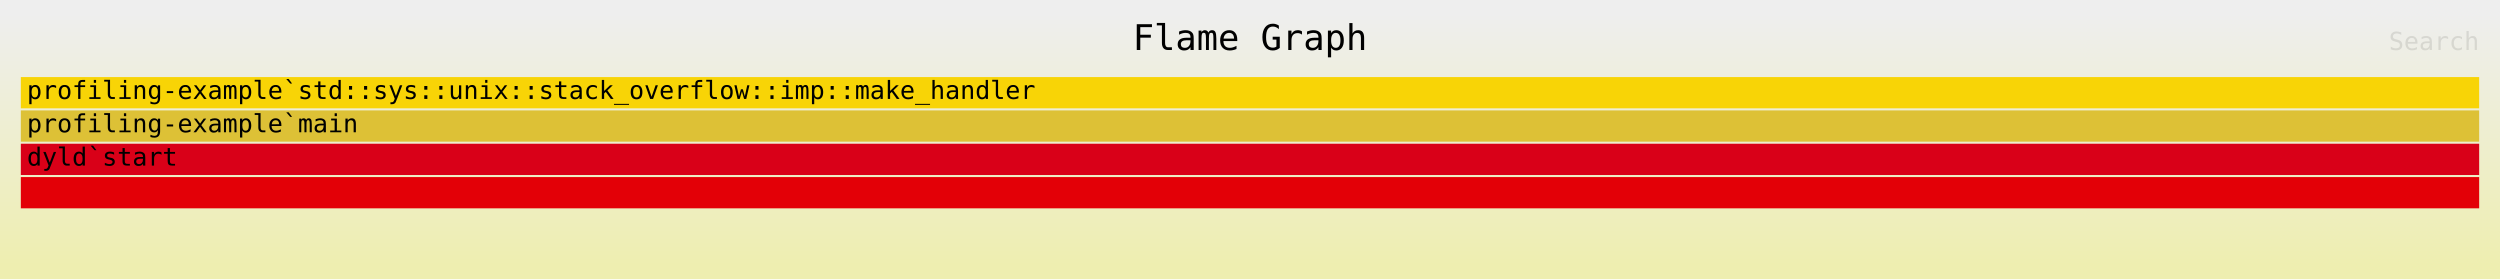
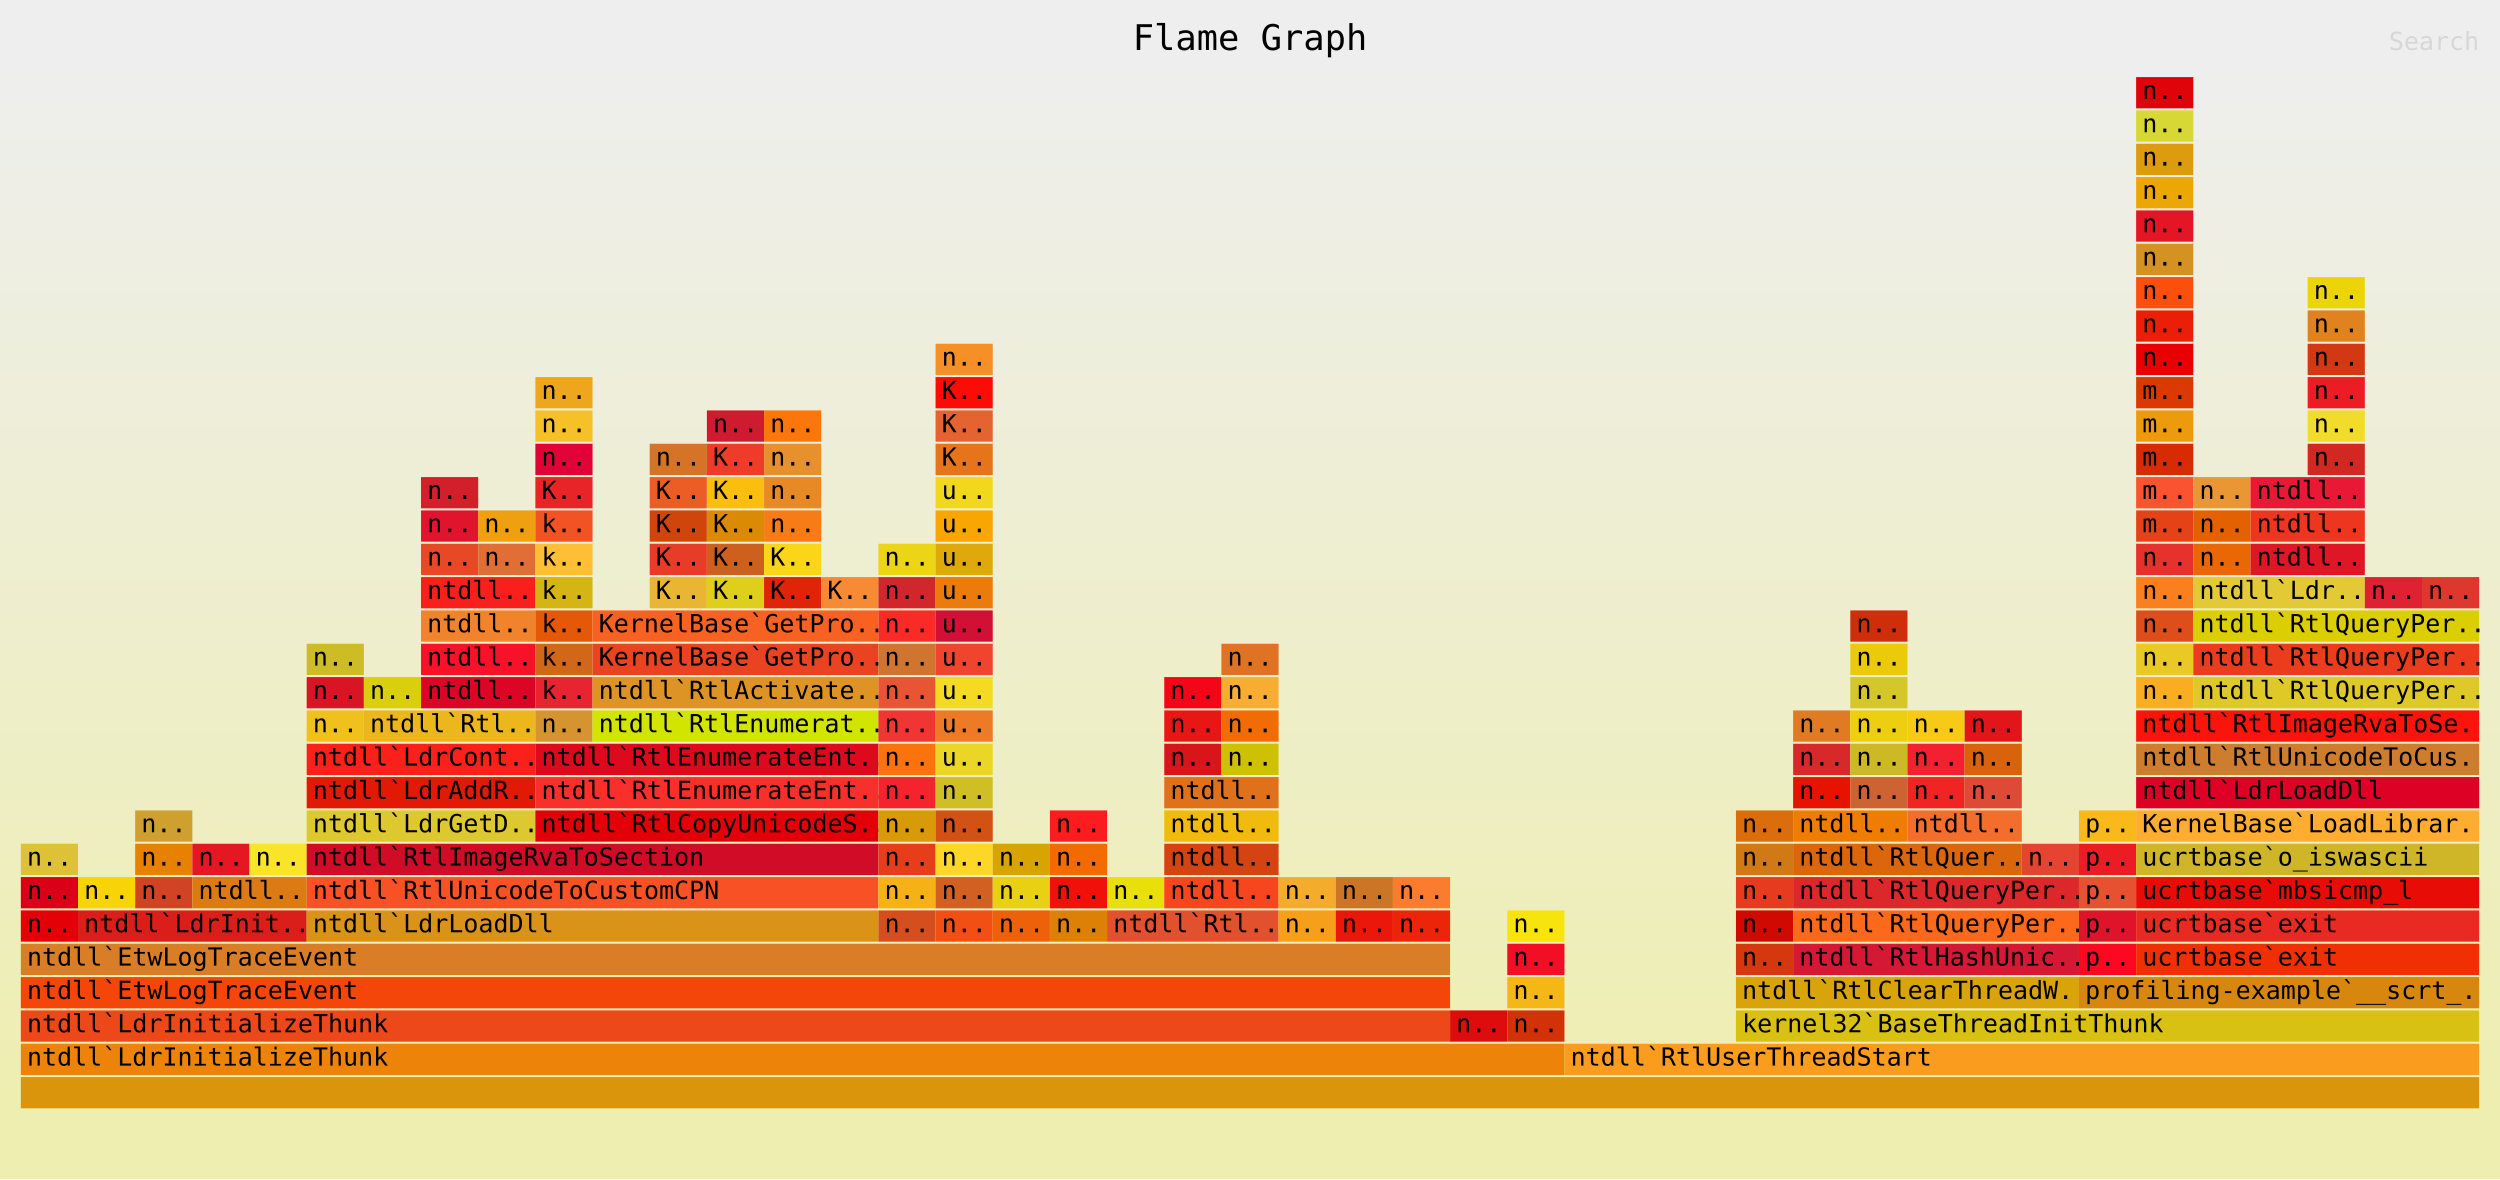
- <svg xmlns="http://www.w3.org/2000/svg" xmlns:ns1="http://github.com/jonhoo/inferno" version="1.1" width="1200" height="134" viewBox="0 0 1200 134">
+ <svg xmlns="http://www.w3.org/2000/svg" xmlns:ns1="http://github.com/jonhoo/inferno" version="1.1" width="1200" height="566" viewBox="0 0 1200 566">
  <defs>
    <linearGradient id="background" y1="0" y2="1" x1="0" x2="0">
      <stop stop-color="#eeeeee" offset="5%" />
      <stop stop-color="#eeeeb0" offset="95%" />
    </linearGradient>
  </defs>
  <style type="text/css">
text { font-family:monospace; font-size:12px }
#title { text-anchor:middle; font-size:17px; }
#matched { text-anchor:end; }
#search { text-anchor:end; opacity:0.1; cursor:pointer; }
#search:hover, #search.show { opacity:1; }
#subtitle { text-anchor:middle; font-color:rgb(160,160,160); }
#unzoom { cursor:pointer; }
#frames &gt; *:hover { stroke:black; stroke-width:0.5; cursor:pointer; }
.hide { display:none; }
.parent { opacity:0.5; }
</style>
-   <rect x="0" y="0" width="100%" height="134" fill="url(#background)" />
+   <rect x="0" y="0" width="100%" height="566" fill="url(#background)" />
  <text id="title" fill="rgb(0,0,0)" x="50%" y="24.00">Flame Graph</text>
-   <text id="details" fill="rgb(0,0,0)" x="10" y="117.00"> </text>
+   <text id="details" fill="rgb(0,0,0)" x="10" y="549.00"> </text>
  <text id="unzoom" class="hide" fill="rgb(0,0,0)" x="10" y="24.00">Reset Zoom</text>
  <text id="search" fill="rgb(0,0,0)" x="1190" y="24.00">Search</text>
-   <text id="matched" fill="rgb(0,0,0)" x="1190" y="117.00"> </text>
-   <svg id="frames" x="10" width="1180" total_samples="1">
-     <g>
-       <rect x="0%" y="85" width="100%" height="15" fill="rgb(227,0,7)" ns1:x="0" ns1:w="1" />
-       <text x="0.25%" y="95.50" />
-     </g>
-     <g>
-       <rect x="0%" y="69" width="100%" height="15" fill="rgb(217,0,24)" ns1:x="0" ns1:w="1" />
-       <text x="0.25%" y="79.50">dyld`start</text>
-     </g>
-     <g>
-       <rect x="0%" y="53" width="100%" height="15" fill="rgb(221,193,54)" ns1:x="0" ns1:w="1" />
-       <text x="0.25%" y="63.50">profiling-example`main</text>
-     </g>
-     <g>
-       <rect x="0%" y="37" width="100%" height="15" fill="rgb(248,212,6)" ns1:x="0" ns1:w="1" />
-       <text x="0.25%" y="47.50">profiling-example`std::sys::unix::stack_overflow::imp::make_handler</text>
+   <text id="matched" fill="rgb(0,0,0)" x="1190" y="549.00"> </text>
+   <svg id="frames" x="10" width="1180" total_samples="43">
+     <g>
+       <rect x="0%" y="437" width="2.326%" height="15" fill="rgb(227,0,7)" ns1:x="0" ns1:w="1" />
+       <text x="0.25%" y="447.50">n..</text>
+     </g>
+     <g>
+       <rect x="0%" y="421" width="2.326%" height="15" fill="rgb(217,0,24)" ns1:x="0" ns1:w="1" />
+       <text x="0.25%" y="431.50">n..</text>
+     </g>
+     <g>
+       <rect x="0%" y="405" width="2.326%" height="15" fill="rgb(221,193,54)" ns1:x="0" ns1:w="1" />
+       <text x="0.25%" y="415.50">n..</text>
+     </g>
+     <g>
+       <rect x="2.326%" y="421" width="2.326%" height="15" fill="rgb(248,212,6)" ns1:x="1" ns1:w="1" />
+       <text x="2.576%" y="431.50">n..</text>
+     </g>
+     <g>
+       <rect x="4.651%" y="421" width="2.326%" height="15" fill="rgb(208,68,35)" ns1:x="2" ns1:w="1" />
+       <text x="4.901%" y="431.50">n..</text>
+     </g>
+     <g>
+       <rect x="4.651%" y="405" width="2.326%" height="15" fill="rgb(232,128,0)" ns1:x="2" ns1:w="1" />
+       <text x="4.901%" y="415.50">n..</text>
+     </g>
+     <g>
+       <rect x="4.651%" y="389" width="2.326%" height="15" fill="rgb(207,160,47)" ns1:x="2" ns1:w="1" />
+       <text x="4.901%" y="399.50">n..</text>
+     </g>
+     <g>
+       <rect x="6.977%" y="405" width="2.326%" height="15" fill="rgb(228,23,34)" ns1:x="3" ns1:w="1" />
+       <text x="7.227%" y="415.50">n..</text>
+     </g>
+     <g>
+       <rect x="2.326%" y="437" width="9.302%" height="15" fill="rgb(218,30,26)" ns1:x="1" ns1:w="4" />
+       <text x="2.576%" y="447.50">ntdll`LdrInit..</text>
+     </g>
+     <g>
+       <rect x="6.977%" y="421" width="4.651%" height="15" fill="rgb(220,122,19)" ns1:x="3" ns1:w="2" />
+       <text x="7.227%" y="431.50">ntdll..</text>
+     </g>
+     <g>
+       <rect x="9.302%" y="405" width="2.326%" height="15" fill="rgb(250,228,42)" ns1:x="4" ns1:w="1" />
+       <text x="9.552%" y="415.50">n..</text>
+     </g>
+     <g>
+       <rect x="11.628%" y="341" width="2.326%" height="15" fill="rgb(240,193,28)" ns1:x="5" ns1:w="1" />
+       <text x="11.878%" y="351.50">n..</text>
+     </g>
+     <g>
+       <rect x="11.628%" y="325" width="2.326%" height="15" fill="rgb(216,20,37)" ns1:x="5" ns1:w="1" />
+       <text x="11.878%" y="335.50">n..</text>
+     </g>
+     <g>
+       <rect x="11.628%" y="309" width="2.326%" height="15" fill="rgb(206,188,39)" ns1:x="5" ns1:w="1" />
+       <text x="11.878%" y="319.50">n..</text>
+     </g>
+     <g>
+       <rect x="13.954%" y="325" width="2.326%" height="15" fill="rgb(217,207,13)" ns1:x="6" ns1:w="1" />
+       <text x="14.204%" y="335.50">n..</text>
+     </g>
+     <g>
+       <rect x="16.279%" y="261" width="2.326%" height="15" fill="rgb(231,73,38)" ns1:x="7" ns1:w="1" />
+       <text x="16.529%" y="271.50">n..</text>
+     </g>
+     <g>
+       <rect x="16.279%" y="245" width="2.326%" height="15" fill="rgb(225,20,46)" ns1:x="7" ns1:w="1" />
+       <text x="16.529%" y="255.50">n..</text>
+     </g>
+     <g>
+       <rect x="16.279%" y="229" width="2.326%" height="15" fill="rgb(210,31,41)" ns1:x="7" ns1:w="1" />
+       <text x="16.529%" y="239.50">n..</text>
+     </g>
+     <g>
+       <rect x="11.628%" y="389" width="9.302%" height="15" fill="rgb(221,200,47)" ns1:x="5" ns1:w="4" />
+       <text x="11.878%" y="399.50">ntdll`LdrGetD..</text>
+     </g>
+     <g>
+       <rect x="11.628%" y="373" width="9.302%" height="15" fill="rgb(226,26,5)" ns1:x="5" ns1:w="4" />
+       <text x="11.878%" y="383.50">ntdll`LdrAddR..</text>
+     </g>
+     <g>
+       <rect x="11.628%" y="357" width="9.302%" height="15" fill="rgb(249,33,26)" ns1:x="5" ns1:w="4" />
+       <text x="11.878%" y="367.50">ntdll`LdrCont..</text>
+     </g>
+     <g>
+       <rect x="13.954%" y="341" width="6.977%" height="15" fill="rgb(235,183,28)" ns1:x="6" ns1:w="3" />
+       <text x="14.204%" y="351.50">ntdll`Rtl..</text>
+     </g>
+     <g>
+       <rect x="16.279%" y="325" width="4.651%" height="15" fill="rgb(221,5,38)" ns1:x="7" ns1:w="2" />
+       <text x="16.529%" y="335.50">ntdll..</text>
+     </g>
+     <g>
+       <rect x="16.279%" y="309" width="4.651%" height="15" fill="rgb(247,18,42)" ns1:x="7" ns1:w="2" />
+       <text x="16.529%" y="319.50">ntdll..</text>
+     </g>
+     <g>
+       <rect x="16.279%" y="293" width="4.651%" height="15" fill="rgb(241,131,45)" ns1:x="7" ns1:w="2" />
+       <text x="16.529%" y="303.50">ntdll..</text>
+     </g>
+     <g>
+       <rect x="16.279%" y="277" width="4.651%" height="15" fill="rgb(249,31,29)" ns1:x="7" ns1:w="2" />
+       <text x="16.529%" y="287.50">ntdll..</text>
+     </g>
+     <g>
+       <rect x="18.605%" y="261" width="2.326%" height="15" fill="rgb(225,111,53)" ns1:x="8" ns1:w="1" />
+       <text x="18.855%" y="271.50">n..</text>
+     </g>
+     <g>
+       <rect x="18.605%" y="245" width="2.326%" height="15" fill="rgb(238,160,17)" ns1:x="8" ns1:w="1" />
+       <text x="18.855%" y="255.50">n..</text>
+     </g>
+     <g>
+       <rect x="20.93%" y="341" width="2.326%" height="15" fill="rgb(214,148,48)" ns1:x="9" ns1:w="1" />
+       <text x="21.18%" y="351.50">n..</text>
+     </g>
+     <g>
+       <rect x="20.93%" y="325" width="2.326%" height="15" fill="rgb(232,36,49)" ns1:x="9" ns1:w="1" />
+       <text x="21.18%" y="335.50">k..</text>
+     </g>
+     <g>
+       <rect x="20.93%" y="309" width="2.326%" height="15" fill="rgb(209,103,24)" ns1:x="9" ns1:w="1" />
+       <text x="21.18%" y="319.50">k..</text>
+     </g>
+     <g>
+       <rect x="20.93%" y="293" width="2.326%" height="15" fill="rgb(229,88,8)" ns1:x="9" ns1:w="1" />
+       <text x="21.18%" y="303.50">k..</text>
+     </g>
+     <g>
+       <rect x="20.93%" y="277" width="2.326%" height="15" fill="rgb(213,181,19)" ns1:x="9" ns1:w="1" />
+       <text x="21.18%" y="287.50">k..</text>
+     </g>
+     <g>
+       <rect x="20.93%" y="261" width="2.326%" height="15" fill="rgb(254,191,54)" ns1:x="9" ns1:w="1" />
+       <text x="21.18%" y="271.50">k..</text>
+     </g>
+     <g>
+       <rect x="20.93%" y="245" width="2.326%" height="15" fill="rgb(241,83,37)" ns1:x="9" ns1:w="1" />
+       <text x="21.18%" y="255.50">k..</text>
+     </g>
+     <g>
+       <rect x="20.93%" y="229" width="2.326%" height="15" fill="rgb(233,36,39)" ns1:x="9" ns1:w="1" />
+       <text x="21.18%" y="239.50">K..</text>
+     </g>
+     <g>
+       <rect x="20.93%" y="213" width="2.326%" height="15" fill="rgb(226,3,54)" ns1:x="9" ns1:w="1" />
+       <text x="21.18%" y="223.50">n..</text>
+     </g>
+     <g>
+       <rect x="20.93%" y="197" width="2.326%" height="15" fill="rgb(245,192,40)" ns1:x="9" ns1:w="1" />
+       <text x="21.18%" y="207.50">n..</text>
+     </g>
+     <g>
+       <rect x="20.93%" y="181" width="2.326%" height="15" fill="rgb(238,167,29)" ns1:x="9" ns1:w="1" />
+       <text x="21.18%" y="191.50">n..</text>
+     </g>
+     <g>
+       <rect x="25.581%" y="277" width="2.326%" height="15" fill="rgb(232,182,51)" ns1:x="11" ns1:w="1" />
+       <text x="25.831%" y="287.50">K..</text>
+     </g>
+     <g>
+       <rect x="25.581%" y="261" width="2.326%" height="15" fill="rgb(231,60,39)" ns1:x="11" ns1:w="1" />
+       <text x="25.831%" y="271.50">K..</text>
+     </g>
+     <g>
+       <rect x="25.581%" y="245" width="2.326%" height="15" fill="rgb(208,69,12)" ns1:x="11" ns1:w="1" />
+       <text x="25.831%" y="255.50">K..</text>
+     </g>
+     <g>
+       <rect x="25.581%" y="229" width="2.326%" height="15" fill="rgb(235,93,37)" ns1:x="11" ns1:w="1" />
+       <text x="25.831%" y="239.50">K..</text>
+     </g>
+     <g>
+       <rect x="25.581%" y="213" width="2.326%" height="15" fill="rgb(213,116,39)" ns1:x="11" ns1:w="1" />
+       <text x="25.831%" y="223.50">n..</text>
+     </g>
+     <g>
+       <rect x="27.907%" y="277" width="2.326%" height="15" fill="rgb(222,207,29)" ns1:x="12" ns1:w="1" />
+       <text x="28.157%" y="287.50">K..</text>
+     </g>
+     <g>
+       <rect x="27.907%" y="261" width="2.326%" height="15" fill="rgb(206,96,30)" ns1:x="12" ns1:w="1" />
+       <text x="28.157%" y="271.50">K..</text>
+     </g>
+     <g>
+       <rect x="27.907%" y="245" width="2.326%" height="15" fill="rgb(218,138,4)" ns1:x="12" ns1:w="1" />
+       <text x="28.157%" y="255.50">K..</text>
+     </g>
+     <g>
+       <rect x="27.907%" y="229" width="2.326%" height="15" fill="rgb(250,191,14)" ns1:x="12" ns1:w="1" />
+       <text x="28.157%" y="239.50">K..</text>
+     </g>
+     <g>
+       <rect x="27.907%" y="213" width="2.326%" height="15" fill="rgb(239,60,40)" ns1:x="12" ns1:w="1" />
+       <text x="28.157%" y="223.50">K..</text>
+     </g>
+     <g>
+       <rect x="27.907%" y="197" width="2.326%" height="15" fill="rgb(206,27,48)" ns1:x="12" ns1:w="1" />
+       <text x="28.157%" y="207.50">n..</text>
+     </g>
+     <g>
+       <rect x="30.233%" y="277" width="2.326%" height="15" fill="rgb(225,35,8)" ns1:x="13" ns1:w="1" />
+       <text x="30.483%" y="287.50">K..</text>
+     </g>
+     <g>
+       <rect x="30.233%" y="261" width="2.326%" height="15" fill="rgb(250,213,24)" ns1:x="13" ns1:w="1" />
+       <text x="30.483%" y="271.50">K..</text>
+     </g>
+     <g>
+       <rect x="30.233%" y="245" width="2.326%" height="15" fill="rgb(247,123,22)" ns1:x="13" ns1:w="1" />
+       <text x="30.483%" y="255.50">n..</text>
+     </g>
+     <g>
+       <rect x="30.233%" y="229" width="2.326%" height="15" fill="rgb(231,138,38)" ns1:x="13" ns1:w="1" />
+       <text x="30.483%" y="239.50">n..</text>
+     </g>
+     <g>
+       <rect x="30.233%" y="213" width="2.326%" height="15" fill="rgb(231,145,46)" ns1:x="13" ns1:w="1" />
+       <text x="30.483%" y="223.50">n..</text>
+     </g>
+     <g>
+       <rect x="30.233%" y="197" width="2.326%" height="15" fill="rgb(251,118,11)" ns1:x="13" ns1:w="1" />
+       <text x="30.483%" y="207.50">n..</text>
+     </g>
+     <g>
+       <rect x="11.628%" y="437" width="23.256%" height="15" fill="rgb(217,147,25)" ns1:x="5" ns1:w="10" />
+       <text x="11.878%" y="447.50">ntdll`LdrLoadDll</text>
+     </g>
+     <g>
+       <rect x="11.628%" y="421" width="23.256%" height="15" fill="rgb(247,81,37)" ns1:x="5" ns1:w="10" />
+       <text x="11.878%" y="431.50">ntdll`RtlUnicodeToCustomCPN</text>
+     </g>
+     <g>
+       <rect x="11.628%" y="405" width="23.256%" height="15" fill="rgb(209,12,38)" ns1:x="5" ns1:w="10" />
+       <text x="11.878%" y="415.50">ntdll`RtlImageRvaToSection</text>
+     </g>
+     <g>
+       <rect x="20.93%" y="389" width="13.954%" height="15" fill="rgb(227,1,9)" ns1:x="9" ns1:w="6" />
+       <text x="21.18%" y="399.50">ntdll`RtlCopyUnicodeS..</text>
+     </g>
+     <g>
+       <rect x="20.93%" y="373" width="13.954%" height="15" fill="rgb(248,47,43)" ns1:x="9" ns1:w="6" />
+       <text x="21.18%" y="383.50">ntdll`RtlEnumerateEnt..</text>
+     </g>
+     <g>
+       <rect x="20.93%" y="357" width="13.954%" height="15" fill="rgb(221,10,30)" ns1:x="9" ns1:w="6" />
+       <text x="21.18%" y="367.50">ntdll`RtlEnumerateEnt..</text>
+     </g>
+     <g>
+       <rect x="23.256%" y="341" width="11.628%" height="15" fill="rgb(210,229,1)" ns1:x="10" ns1:w="5" />
+       <text x="23.506%" y="351.50">ntdll`RtlEnumerat..</text>
+     </g>
+     <g>
+       <rect x="23.256%" y="325" width="11.628%" height="15" fill="rgb(222,148,37)" ns1:x="10" ns1:w="5" />
+       <text x="23.506%" y="335.50">ntdll`RtlActivate..</text>
+     </g>
+     <g>
+       <rect x="23.256%" y="309" width="11.628%" height="15" fill="rgb(234,67,33)" ns1:x="10" ns1:w="5" />
+       <text x="23.506%" y="319.50">KernelBase`GetPro..</text>
+     </g>
+     <g>
+       <rect x="23.256%" y="293" width="11.628%" height="15" fill="rgb(247,98,35)" ns1:x="10" ns1:w="5" />
+       <text x="23.506%" y="303.50">KernelBase`GetPro..</text>
+     </g>
+     <g>
+       <rect x="32.558%" y="277" width="2.326%" height="15" fill="rgb(247,138,52)" ns1:x="14" ns1:w="1" />
+       <text x="32.808%" y="287.50">K..</text>
+     </g>
+     <g>
+       <rect x="34.884%" y="437" width="2.326%" height="15" fill="rgb(213,79,30)" ns1:x="15" ns1:w="1" />
+       <text x="35.134%" y="447.50">n..</text>
+     </g>
+     <g>
+       <rect x="34.884%" y="421" width="2.326%" height="15" fill="rgb(246,177,23)" ns1:x="15" ns1:w="1" />
+       <text x="35.134%" y="431.50">n..</text>
+     </g>
+     <g>
+       <rect x="34.884%" y="405" width="2.326%" height="15" fill="rgb(230,62,27)" ns1:x="15" ns1:w="1" />
+       <text x="35.134%" y="415.50">n..</text>
+     </g>
+     <g>
+       <rect x="34.884%" y="389" width="2.326%" height="15" fill="rgb(216,154,8)" ns1:x="15" ns1:w="1" />
+       <text x="35.134%" y="399.50">n..</text>
+     </g>
+     <g>
+       <rect x="34.884%" y="373" width="2.326%" height="15" fill="rgb(244,35,45)" ns1:x="15" ns1:w="1" />
+       <text x="35.134%" y="383.50">n..</text>
+     </g>
+     <g>
+       <rect x="34.884%" y="357" width="2.326%" height="15" fill="rgb(251,115,12)" ns1:x="15" ns1:w="1" />
+       <text x="35.134%" y="367.50">n..</text>
+     </g>
+     <g>
+       <rect x="34.884%" y="341" width="2.326%" height="15" fill="rgb(240,54,50)" ns1:x="15" ns1:w="1" />
+       <text x="35.134%" y="351.50">n..</text>
+     </g>
+     <g>
+       <rect x="34.884%" y="325" width="2.326%" height="15" fill="rgb(233,84,52)" ns1:x="15" ns1:w="1" />
+       <text x="35.134%" y="335.50">n..</text>
+     </g>
+     <g>
+       <rect x="34.884%" y="309" width="2.326%" height="15" fill="rgb(207,117,47)" ns1:x="15" ns1:w="1" />
+       <text x="35.134%" y="319.50">n..</text>
+     </g>
+     <g>
+       <rect x="34.884%" y="293" width="2.326%" height="15" fill="rgb(249,43,39)" ns1:x="15" ns1:w="1" />
+       <text x="35.134%" y="303.50">n..</text>
+     </g>
+     <g>
+       <rect x="34.884%" y="277" width="2.326%" height="15" fill="rgb(209,38,44)" ns1:x="15" ns1:w="1" />
+       <text x="35.134%" y="287.50">n..</text>
+     </g>
+     <g>
+       <rect x="34.884%" y="261" width="2.326%" height="15" fill="rgb(236,212,23)" ns1:x="15" ns1:w="1" />
+       <text x="35.134%" y="271.50">n..</text>
+     </g>
+     <g>
+       <rect x="37.209%" y="437" width="2.326%" height="15" fill="rgb(242,79,21)" ns1:x="16" ns1:w="1" />
+       <text x="37.459%" y="447.50">n..</text>
+     </g>
+     <g>
+       <rect x="37.209%" y="421" width="2.326%" height="15" fill="rgb(211,96,35)" ns1:x="16" ns1:w="1" />
+       <text x="37.459%" y="431.50">n..</text>
+     </g>
+     <g>
+       <rect x="37.209%" y="405" width="2.326%" height="15" fill="rgb(253,215,40)" ns1:x="16" ns1:w="1" />
+       <text x="37.459%" y="415.50">n..</text>
+     </g>
+     <g>
+       <rect x="37.209%" y="389" width="2.326%" height="15" fill="rgb(211,81,21)" ns1:x="16" ns1:w="1" />
+       <text x="37.459%" y="399.50">n..</text>
+     </g>
+     <g>
+       <rect x="37.209%" y="373" width="2.326%" height="15" fill="rgb(208,190,38)" ns1:x="16" ns1:w="1" />
+       <text x="37.459%" y="383.50">n..</text>
+     </g>
+     <g>
+       <rect x="37.209%" y="357" width="2.326%" height="15" fill="rgb(235,213,38)" ns1:x="16" ns1:w="1" />
+       <text x="37.459%" y="367.50">u..</text>
+     </g>
+     <g>
+       <rect x="37.209%" y="341" width="2.326%" height="15" fill="rgb(237,122,38)" ns1:x="16" ns1:w="1" />
+       <text x="37.459%" y="351.50">u..</text>
+     </g>
+     <g>
+       <rect x="37.209%" y="325" width="2.326%" height="15" fill="rgb(244,218,35)" ns1:x="16" ns1:w="1" />
+       <text x="37.459%" y="335.50">u..</text>
+     </g>
+     <g>
+       <rect x="37.209%" y="309" width="2.326%" height="15" fill="rgb(240,68,47)" ns1:x="16" ns1:w="1" />
+       <text x="37.459%" y="319.50">u..</text>
+     </g>
+     <g>
+       <rect x="37.209%" y="293" width="2.326%" height="15" fill="rgb(210,16,53)" ns1:x="16" ns1:w="1" />
+       <text x="37.459%" y="303.50">u..</text>
+     </g>
+     <g>
+       <rect x="37.209%" y="277" width="2.326%" height="15" fill="rgb(235,124,12)" ns1:x="16" ns1:w="1" />
+       <text x="37.459%" y="287.50">u..</text>
+     </g>
+     <g>
+       <rect x="37.209%" y="261" width="2.326%" height="15" fill="rgb(224,169,11)" ns1:x="16" ns1:w="1" />
+       <text x="37.459%" y="271.50">u..</text>
+     </g>
+     <g>
+       <rect x="37.209%" y="245" width="2.326%" height="15" fill="rgb(250,166,2)" ns1:x="16" ns1:w="1" />
+       <text x="37.459%" y="255.50">u..</text>
+     </g>
+     <g>
+       <rect x="37.209%" y="229" width="2.326%" height="15" fill="rgb(242,216,29)" ns1:x="16" ns1:w="1" />
+       <text x="37.459%" y="239.50">u..</text>
+     </g>
+     <g>
+       <rect x="37.209%" y="213" width="2.326%" height="15" fill="rgb(230,116,27)" ns1:x="16" ns1:w="1" />
+       <text x="37.459%" y="223.50">K..</text>
+     </g>
+     <g>
+       <rect x="37.209%" y="197" width="2.326%" height="15" fill="rgb(228,99,48)" ns1:x="16" ns1:w="1" />
+       <text x="37.459%" y="207.50">K..</text>
+     </g>
+     <g>
+       <rect x="37.209%" y="181" width="2.326%" height="15" fill="rgb(253,11,6)" ns1:x="16" ns1:w="1" />
+       <text x="37.459%" y="191.50">K..</text>
+     </g>
+     <g>
+       <rect x="37.209%" y="165" width="2.326%" height="15" fill="rgb(247,143,39)" ns1:x="16" ns1:w="1" />
+       <text x="37.459%" y="175.50">n..</text>
+     </g>
+     <g>
+       <rect x="39.535%" y="437" width="2.326%" height="15" fill="rgb(236,97,10)" ns1:x="17" ns1:w="1" />
+       <text x="39.785%" y="447.50">n..</text>
+     </g>
+     <g>
+       <rect x="39.535%" y="421" width="2.326%" height="15" fill="rgb(233,208,19)" ns1:x="17" ns1:w="1" />
+       <text x="39.785%" y="431.50">n..</text>
+     </g>
+     <g>
+       <rect x="39.535%" y="405" width="2.326%" height="15" fill="rgb(216,164,2)" ns1:x="17" ns1:w="1" />
+       <text x="39.785%" y="415.50">n..</text>
+     </g>
+     <g>
+       <rect x="41.861%" y="437" width="2.326%" height="15" fill="rgb(220,129,5)" ns1:x="18" ns1:w="1" />
+       <text x="42.111%" y="447.50">n..</text>
+     </g>
+     <g>
+       <rect x="41.861%" y="421" width="2.326%" height="15" fill="rgb(242,17,10)" ns1:x="18" ns1:w="1" />
+       <text x="42.111%" y="431.50">n..</text>
+     </g>
+     <g>
+       <rect x="41.861%" y="405" width="2.326%" height="15" fill="rgb(242,107,0)" ns1:x="18" ns1:w="1" />
+       <text x="42.111%" y="415.50">n..</text>
+     </g>
+     <g>
+       <rect x="41.861%" y="389" width="2.326%" height="15" fill="rgb(251,28,31)" ns1:x="18" ns1:w="1" />
+       <text x="42.111%" y="399.50">n..</text>
+     </g>
+     <g>
+       <rect x="44.186%" y="421" width="2.326%" height="15" fill="rgb(233,223,10)" ns1:x="19" ns1:w="1" />
+       <text x="44.436%" y="431.50">n..</text>
+     </g>
+     <g>
+       <rect x="46.512%" y="357" width="2.326%" height="15" fill="rgb(215,21,27)" ns1:x="20" ns1:w="1" />
+       <text x="46.762%" y="367.50">n..</text>
+     </g>
+     <g>
+       <rect x="46.512%" y="341" width="2.326%" height="15" fill="rgb(232,23,21)" ns1:x="20" ns1:w="1" />
+       <text x="46.762%" y="351.50">n..</text>
+     </g>
+     <g>
+       <rect x="46.512%" y="325" width="2.326%" height="15" fill="rgb(244,5,23)" ns1:x="20" ns1:w="1" />
+       <text x="46.762%" y="335.50">n..</text>
+     </g>
+     <g>
+       <rect x="44.186%" y="437" width="6.977%" height="15" fill="rgb(226,81,46)" ns1:x="19" ns1:w="3" />
+       <text x="44.436%" y="447.50">ntdll`Rtl..</text>
+     </g>
+     <g>
+       <rect x="46.512%" y="421" width="4.651%" height="15" fill="rgb(247,70,30)" ns1:x="20" ns1:w="2" />
+       <text x="46.762%" y="431.50">ntdll..</text>
+     </g>
+     <g>
+       <rect x="46.512%" y="405" width="4.651%" height="15" fill="rgb(212,68,19)" ns1:x="20" ns1:w="2" />
+       <text x="46.762%" y="415.50">ntdll..</text>
+     </g>
+     <g>
+       <rect x="46.512%" y="389" width="4.651%" height="15" fill="rgb(240,187,13)" ns1:x="20" ns1:w="2" />
+       <text x="46.762%" y="399.50">ntdll..</text>
+     </g>
+     <g>
+       <rect x="46.512%" y="373" width="4.651%" height="15" fill="rgb(223,113,26)" ns1:x="20" ns1:w="2" />
+       <text x="46.762%" y="383.50">ntdll..</text>
+     </g>
+     <g>
+       <rect x="48.837%" y="357" width="2.326%" height="15" fill="rgb(206,192,2)" ns1:x="21" ns1:w="1" />
+       <text x="49.087%" y="367.50">n..</text>
+     </g>
+     <g>
+       <rect x="48.837%" y="341" width="2.326%" height="15" fill="rgb(241,108,4)" ns1:x="21" ns1:w="1" />
+       <text x="49.087%" y="351.50">n..</text>
+     </g>
+     <g>
+       <rect x="48.837%" y="325" width="2.326%" height="15" fill="rgb(247,173,49)" ns1:x="21" ns1:w="1" />
+       <text x="49.087%" y="335.50">n..</text>
+     </g>
+     <g>
+       <rect x="48.837%" y="309" width="2.326%" height="15" fill="rgb(224,114,35)" ns1:x="21" ns1:w="1" />
+       <text x="49.087%" y="319.50">n..</text>
+     </g>
+     <g>
+       <rect x="51.163%" y="437" width="2.326%" height="15" fill="rgb(245,159,27)" ns1:x="22" ns1:w="1" />
+       <text x="51.413%" y="447.50">n..</text>
+     </g>
+     <g>
+       <rect x="51.163%" y="421" width="2.326%" height="15" fill="rgb(245,172,44)" ns1:x="22" ns1:w="1" />
+       <text x="51.413%" y="431.50">n..</text>
+     </g>
+     <g>
+       <rect x="53.488%" y="437" width="2.326%" height="15" fill="rgb(236,23,11)" ns1:x="23" ns1:w="1" />
+       <text x="53.738%" y="447.50">n..</text>
+     </g>
+     <g>
+       <rect x="53.488%" y="421" width="2.326%" height="15" fill="rgb(205,117,38)" ns1:x="23" ns1:w="1" />
+       <text x="53.738%" y="431.50">n..</text>
+     </g>
+     <g>
+       <rect x="0%" y="485" width="58.139%" height="15" fill="rgb(237,72,25)" ns1:x="0" ns1:w="25" />
+       <text x="0.25%" y="495.50">ntdll`LdrInitializeThunk</text>
+     </g>
+     <g>
+       <rect x="0%" y="469" width="58.139%" height="15" fill="rgb(244,70,9)" ns1:x="0" ns1:w="25" />
+       <text x="0.25%" y="479.50">ntdll`EtwLogTraceEvent</text>
+     </g>
+     <g>
+       <rect x="0%" y="453" width="58.139%" height="15" fill="rgb(217,125,39)" ns1:x="0" ns1:w="25" />
+       <text x="0.25%" y="463.50">ntdll`EtwLogTraceEvent</text>
+     </g>
+     <g>
+       <rect x="55.814%" y="437" width="2.326%" height="15" fill="rgb(235,36,10)" ns1:x="24" ns1:w="1" />
+       <text x="56.064%" y="447.50">n..</text>
+     </g>
+     <g>
+       <rect x="55.814%" y="421" width="2.326%" height="15" fill="rgb(251,123,47)" ns1:x="24" ns1:w="1" />
+       <text x="56.064%" y="431.50">n..</text>
+     </g>
+     <g>
+       <rect x="58.139%" y="485" width="2.326%" height="15" fill="rgb(221,13,13)" ns1:x="25" ns1:w="1" />
+       <text x="58.389%" y="495.50">n..</text>
+     </g>
+     <g>
+       <rect x="0%" y="501" width="62.791%" height="15" fill="rgb(238,131,9)" ns1:x="0" ns1:w="27" />
+       <text x="0.25%" y="511.50">ntdll`LdrInitializeThunk</text>
+     </g>
+     <g>
+       <rect x="60.465%" y="485" width="2.326%" height="15" fill="rgb(211,50,8)" ns1:x="26" ns1:w="1" />
+       <text x="60.715%" y="495.50">n..</text>
+     </g>
+     <g>
+       <rect x="60.465%" y="469" width="2.326%" height="15" fill="rgb(245,182,24)" ns1:x="26" ns1:w="1" />
+       <text x="60.715%" y="479.50">n..</text>
+     </g>
+     <g>
+       <rect x="60.465%" y="453" width="2.326%" height="15" fill="rgb(242,14,37)" ns1:x="26" ns1:w="1" />
+       <text x="60.715%" y="463.50">n..</text>
+     </g>
+     <g>
+       <rect x="60.465%" y="437" width="2.326%" height="15" fill="rgb(246,228,12)" ns1:x="26" ns1:w="1" />
+       <text x="60.715%" y="447.50">n..</text>
+     </g>
+     <g>
+       <rect x="69.767%" y="453" width="2.326%" height="15" fill="rgb(213,55,15)" ns1:x="30" ns1:w="1" />
+       <text x="70.017%" y="463.50">n..</text>
+     </g>
+     <g>
+       <rect x="69.767%" y="437" width="2.326%" height="15" fill="rgb(209,9,3)" ns1:x="30" ns1:w="1" />
+       <text x="70.017%" y="447.50">n..</text>
+     </g>
+     <g>
+       <rect x="69.767%" y="421" width="2.326%" height="15" fill="rgb(230,59,30)" ns1:x="30" ns1:w="1" />
+       <text x="70.017%" y="431.50">n..</text>
+     </g>
+     <g>
+       <rect x="69.767%" y="405" width="2.326%" height="15" fill="rgb(209,121,21)" ns1:x="30" ns1:w="1" />
+       <text x="70.017%" y="415.50">n..</text>
+     </g>
+     <g>
+       <rect x="69.767%" y="389" width="2.326%" height="15" fill="rgb(220,109,13)" ns1:x="30" ns1:w="1" />
+       <text x="70.017%" y="399.50">n..</text>
+     </g>
+     <g>
+       <rect x="72.093%" y="373" width="2.326%" height="15" fill="rgb(232,18,1)" ns1:x="31" ns1:w="1" />
+       <text x="72.343%" y="383.50">n..</text>
+     </g>
+     <g>
+       <rect x="72.093%" y="357" width="2.326%" height="15" fill="rgb(215,41,42)" ns1:x="31" ns1:w="1" />
+       <text x="72.343%" y="367.50">n..</text>
+     </g>
+     <g>
+       <rect x="72.093%" y="341" width="2.326%" height="15" fill="rgb(224,123,36)" ns1:x="31" ns1:w="1" />
+       <text x="72.343%" y="351.50">n..</text>
+     </g>
+     <g>
+       <rect x="72.093%" y="389" width="4.651%" height="15" fill="rgb(240,125,3)" ns1:x="31" ns1:w="2" />
+       <text x="72.343%" y="399.50">ntdll..</text>
+     </g>
+     <g>
+       <rect x="74.419%" y="373" width="2.326%" height="15" fill="rgb(205,98,50)" ns1:x="32" ns1:w="1" />
+       <text x="74.669%" y="383.50">n..</text>
+     </g>
+     <g>
+       <rect x="74.419%" y="357" width="2.326%" height="15" fill="rgb(205,185,37)" ns1:x="32" ns1:w="1" />
+       <text x="74.669%" y="367.50">n..</text>
+     </g>
+     <g>
+       <rect x="74.419%" y="341" width="2.326%" height="15" fill="rgb(238,207,15)" ns1:x="32" ns1:w="1" />
+       <text x="74.669%" y="351.50">n..</text>
+     </g>
+     <g>
+       <rect x="74.419%" y="325" width="2.326%" height="15" fill="rgb(213,199,42)" ns1:x="32" ns1:w="1" />
+       <text x="74.669%" y="335.50">n..</text>
+     </g>
+     <g>
+       <rect x="74.419%" y="309" width="2.326%" height="15" fill="rgb(235,201,11)" ns1:x="32" ns1:w="1" />
+       <text x="74.669%" y="319.50">n..</text>
+     </g>
+     <g>
+       <rect x="74.419%" y="293" width="2.326%" height="15" fill="rgb(207,46,11)" ns1:x="32" ns1:w="1" />
+       <text x="74.669%" y="303.50">n..</text>
+     </g>
+     <g>
+       <rect x="76.744%" y="373" width="2.326%" height="15" fill="rgb(241,35,35)" ns1:x="33" ns1:w="1" />
+       <text x="76.994%" y="383.50">n..</text>
+     </g>
+     <g>
+       <rect x="76.744%" y="357" width="2.326%" height="15" fill="rgb(243,32,47)" ns1:x="33" ns1:w="1" />
+       <text x="76.994%" y="367.50">n..</text>
+     </g>
+     <g>
+       <rect x="76.744%" y="341" width="2.326%" height="15" fill="rgb(247,202,23)" ns1:x="33" ns1:w="1" />
+       <text x="76.994%" y="351.50">n..</text>
+     </g>
+     <g>
+       <rect x="72.093%" y="405" width="9.302%" height="15" fill="rgb(219,102,11)" ns1:x="31" ns1:w="4" />
+       <text x="72.343%" y="415.50">ntdll`RtlQuer..</text>
+     </g>
+     <g>
+       <rect x="76.744%" y="389" width="4.651%" height="15" fill="rgb(243,110,44)" ns1:x="33" ns1:w="2" />
+       <text x="76.994%" y="399.50">ntdll..</text>
+     </g>
+     <g>
+       <rect x="79.07%" y="373" width="2.326%" height="15" fill="rgb(222,74,54)" ns1:x="34" ns1:w="1" />
+       <text x="79.32%" y="383.50">n..</text>
+     </g>
+     <g>
+       <rect x="79.07%" y="357" width="2.326%" height="15" fill="rgb(216,99,12)" ns1:x="34" ns1:w="1" />
+       <text x="79.32%" y="367.50">n..</text>
+     </g>
+     <g>
+       <rect x="79.07%" y="341" width="2.326%" height="15" fill="rgb(226,22,26)" ns1:x="34" ns1:w="1" />
+       <text x="79.32%" y="351.50">n..</text>
+     </g>
+     <g>
+       <rect x="69.767%" y="469" width="13.954%" height="15" fill="rgb(217,163,10)" ns1:x="30" ns1:w="6" />
+       <text x="70.017%" y="479.50">ntdll`RtlClearThreadW..</text>
+     </g>
+     <g>
+       <rect x="72.093%" y="453" width="11.628%" height="15" fill="rgb(213,25,53)" ns1:x="31" ns1:w="5" />
+       <text x="72.343%" y="463.50">ntdll`RtlHashUnic..</text>
+     </g>
+     <g>
+       <rect x="72.093%" y="437" width="11.628%" height="15" fill="rgb(252,105,26)" ns1:x="31" ns1:w="5" />
+       <text x="72.343%" y="447.50">ntdll`RtlQueryPer..</text>
+     </g>
+     <g>
+       <rect x="72.093%" y="421" width="11.628%" height="15" fill="rgb(220,39,43)" ns1:x="31" ns1:w="5" />
+       <text x="72.343%" y="431.50">ntdll`RtlQueryPer..</text>
+     </g>
+     <g>
+       <rect x="81.395%" y="405" width="2.326%" height="15" fill="rgb(229,68,48)" ns1:x="35" ns1:w="1" />
+       <text x="81.645%" y="415.50">n..</text>
+     </g>
+     <g>
+       <rect x="83.721%" y="453" width="2.326%" height="15" fill="rgb(252,8,32)" ns1:x="36" ns1:w="1" />
+       <text x="83.971%" y="463.50">p..</text>
+     </g>
+     <g>
+       <rect x="83.721%" y="437" width="2.326%" height="15" fill="rgb(223,20,43)" ns1:x="36" ns1:w="1" />
+       <text x="83.971%" y="447.50">p..</text>
+     </g>
+     <g>
+       <rect x="83.721%" y="421" width="2.326%" height="15" fill="rgb(229,81,49)" ns1:x="36" ns1:w="1" />
+       <text x="83.971%" y="431.50">p..</text>
+     </g>
+     <g>
+       <rect x="83.721%" y="405" width="2.326%" height="15" fill="rgb(236,28,36)" ns1:x="36" ns1:w="1" />
+       <text x="83.971%" y="415.50">p..</text>
+     </g>
+     <g>
+       <rect x="83.721%" y="389" width="2.326%" height="15" fill="rgb(249,185,26)" ns1:x="36" ns1:w="1" />
+       <text x="83.971%" y="399.50">p..</text>
+     </g>
+     <g>
+       <rect x="86.046%" y="325" width="2.326%" height="15" fill="rgb(249,174,33)" ns1:x="37" ns1:w="1" />
+       <text x="86.296%" y="335.50">n..</text>
+     </g>
+     <g>
+       <rect x="86.046%" y="309" width="2.326%" height="15" fill="rgb(233,201,37)" ns1:x="37" ns1:w="1" />
+       <text x="86.296%" y="319.50">n..</text>
+     </g>
+     <g>
+       <rect x="86.046%" y="293" width="2.326%" height="15" fill="rgb(221,78,26)" ns1:x="37" ns1:w="1" />
+       <text x="86.296%" y="303.50">n..</text>
+     </g>
+     <g>
+       <rect x="86.046%" y="277" width="2.326%" height="15" fill="rgb(250,127,30)" ns1:x="37" ns1:w="1" />
+       <text x="86.296%" y="287.50">n..</text>
+     </g>
+     <g>
+       <rect x="86.046%" y="261" width="2.326%" height="15" fill="rgb(230,49,44)" ns1:x="37" ns1:w="1" />
+       <text x="86.296%" y="271.50">n..</text>
+     </g>
+     <g>
+       <rect x="86.046%" y="245" width="2.326%" height="15" fill="rgb(229,67,23)" ns1:x="37" ns1:w="1" />
+       <text x="86.296%" y="255.50">m..</text>
+     </g>
+     <g>
+       <rect x="86.046%" y="229" width="2.326%" height="15" fill="rgb(249,83,47)" ns1:x="37" ns1:w="1" />
+       <text x="86.296%" y="239.50">m..</text>
+     </g>
+     <g>
+       <rect x="86.046%" y="213" width="2.326%" height="15" fill="rgb(215,43,3)" ns1:x="37" ns1:w="1" />
+       <text x="86.296%" y="223.50">m..</text>
+     </g>
+     <g>
+       <rect x="86.046%" y="197" width="2.326%" height="15" fill="rgb(238,154,13)" ns1:x="37" ns1:w="1" />
+       <text x="86.296%" y="207.50">m..</text>
+     </g>
+     <g>
+       <rect x="86.046%" y="181" width="2.326%" height="15" fill="rgb(219,56,2)" ns1:x="37" ns1:w="1" />
+       <text x="86.296%" y="191.50">m..</text>
+     </g>
+     <g>
+       <rect x="86.046%" y="165" width="2.326%" height="15" fill="rgb(233,0,4)" ns1:x="37" ns1:w="1" />
+       <text x="86.296%" y="175.50">n..</text>
+     </g>
+     <g>
+       <rect x="86.046%" y="149" width="2.326%" height="15" fill="rgb(235,30,7)" ns1:x="37" ns1:w="1" />
+       <text x="86.296%" y="159.50">n..</text>
+     </g>
+     <g>
+       <rect x="86.046%" y="133" width="2.326%" height="15" fill="rgb(250,79,13)" ns1:x="37" ns1:w="1" />
+       <text x="86.296%" y="143.50">n..</text>
+     </g>
+     <g>
+       <rect x="86.046%" y="117" width="2.326%" height="15" fill="rgb(211,146,34)" ns1:x="37" ns1:w="1" />
+       <text x="86.296%" y="127.50">n..</text>
+     </g>
+     <g>
+       <rect x="86.046%" y="101" width="2.326%" height="15" fill="rgb(228,22,38)" ns1:x="37" ns1:w="1" />
+       <text x="86.296%" y="111.50">n..</text>
+     </g>
+     <g>
+       <rect x="86.046%" y="85" width="2.326%" height="15" fill="rgb(235,168,5)" ns1:x="37" ns1:w="1" />
+       <text x="86.296%" y="95.50">n..</text>
+     </g>
+     <g>
+       <rect x="86.046%" y="69" width="2.326%" height="15" fill="rgb(221,155,16)" ns1:x="37" ns1:w="1" />
+       <text x="86.296%" y="79.50">n..</text>
+     </g>
+     <g>
+       <rect x="86.046%" y="53" width="2.326%" height="15" fill="rgb(215,215,53)" ns1:x="37" ns1:w="1" />
+       <text x="86.296%" y="63.50">n..</text>
+     </g>
+     <g>
+       <rect x="86.046%" y="37" width="2.326%" height="15" fill="rgb(223,4,10)" ns1:x="37" ns1:w="1" />
+       <text x="86.296%" y="47.50">n..</text>
+     </g>
+     <g>
+       <rect x="88.372%" y="261" width="2.326%" height="15" fill="rgb(234,103,6)" ns1:x="38" ns1:w="1" />
+       <text x="88.622%" y="271.50">n..</text>
+     </g>
+     <g>
+       <rect x="88.372%" y="245" width="2.326%" height="15" fill="rgb(227,97,0)" ns1:x="38" ns1:w="1" />
+       <text x="88.622%" y="255.50">n..</text>
+     </g>
+     <g>
+       <rect x="88.372%" y="229" width="2.326%" height="15" fill="rgb(234,150,53)" ns1:x="38" ns1:w="1" />
+       <text x="88.622%" y="239.50">n..</text>
+     </g>
+     <g>
+       <rect x="88.372%" y="277" width="6.977%" height="15" fill="rgb(228,201,54)" ns1:x="38" ns1:w="3" />
+       <text x="88.622%" y="287.50">ntdll`Ldr..</text>
+     </g>
+     <g>
+       <rect x="90.698%" y="261" width="4.651%" height="15" fill="rgb(222,22,37)" ns1:x="39" ns1:w="2" />
+       <text x="90.948%" y="271.50">ntdll..</text>
+     </g>
+     <g>
+       <rect x="90.698%" y="245" width="4.651%" height="15" fill="rgb(237,53,32)" ns1:x="39" ns1:w="2" />
+       <text x="90.948%" y="255.50">ntdll..</text>
+     </g>
+     <g>
+       <rect x="90.698%" y="229" width="4.651%" height="15" fill="rgb(233,25,53)" ns1:x="39" ns1:w="2" />
+       <text x="90.948%" y="239.50">ntdll..</text>
+     </g>
+     <g>
+       <rect x="93.023%" y="213" width="2.326%" height="15" fill="rgb(210,40,34)" ns1:x="40" ns1:w="1" />
+       <text x="93.273%" y="223.50">n..</text>
+     </g>
+     <g>
+       <rect x="93.023%" y="197" width="2.326%" height="15" fill="rgb(241,220,44)" ns1:x="40" ns1:w="1" />
+       <text x="93.273%" y="207.50">n..</text>
+     </g>
+     <g>
+       <rect x="93.023%" y="181" width="2.326%" height="15" fill="rgb(235,28,35)" ns1:x="40" ns1:w="1" />
+       <text x="93.273%" y="191.50">n..</text>
+     </g>
+     <g>
+       <rect x="93.023%" y="165" width="2.326%" height="15" fill="rgb(210,56,17)" ns1:x="40" ns1:w="1" />
+       <text x="93.273%" y="175.50">n..</text>
+     </g>
+     <g>
+       <rect x="93.023%" y="149" width="2.326%" height="15" fill="rgb(224,130,29)" ns1:x="40" ns1:w="1" />
+       <text x="93.273%" y="159.50">n..</text>
+     </g>
+     <g>
+       <rect x="93.023%" y="133" width="2.326%" height="15" fill="rgb(235,212,8)" ns1:x="40" ns1:w="1" />
+       <text x="93.273%" y="143.50">n..</text>
+     </g>
+     <g>
+       <rect x="95.349%" y="277" width="2.326%" height="15" fill="rgb(223,33,50)" ns1:x="41" ns1:w="1" />
+       <text x="95.599%" y="287.50">n..</text>
+     </g>
+     <g>
+       <rect x="0%" y="517" width="100%" height="15" fill="rgb(219,149,13)" ns1:x="0" ns1:w="43" />
+       <text x="0.25%" y="527.50" />
+     </g>
+     <g>
+       <rect x="62.791%" y="501" width="37.209%" height="15" fill="rgb(250,156,29)" ns1:x="27" ns1:w="16" />
+       <text x="63.041%" y="511.50">ntdll`RtlUserThreadStart</text>
+     </g>
+     <g>
+       <rect x="69.767%" y="485" width="30.233%" height="15" fill="rgb(216,193,19)" ns1:x="30" ns1:w="13" />
+       <text x="70.017%" y="495.50">kernel32`BaseThreadInitThunk</text>
+     </g>
+     <g>
+       <rect x="83.721%" y="469" width="16.279%" height="15" fill="rgb(216,135,14)" ns1:x="36" ns1:w="7" />
+       <text x="83.971%" y="479.50">profiling-example`__scrt_..</text>
+     </g>
+     <g>
+       <rect x="86.046%" y="453" width="13.954%" height="15" fill="rgb(241,47,5)" ns1:x="37" ns1:w="6" />
+       <text x="86.296%" y="463.50">ucrtbase`exit</text>
+     </g>
+     <g>
+       <rect x="86.046%" y="437" width="13.954%" height="15" fill="rgb(233,42,35)" ns1:x="37" ns1:w="6" />
+       <text x="86.296%" y="447.50">ucrtbase`exit</text>
+     </g>
+     <g>
+       <rect x="86.046%" y="421" width="13.954%" height="15" fill="rgb(231,13,6)" ns1:x="37" ns1:w="6" />
+       <text x="86.296%" y="431.50">ucrtbase`mbsicmp_l</text>
+     </g>
+     <g>
+       <rect x="86.046%" y="405" width="13.954%" height="15" fill="rgb(207,181,40)" ns1:x="37" ns1:w="6" />
+       <text x="86.296%" y="415.50">ucrtbase`o_iswascii</text>
+     </g>
+     <g>
+       <rect x="86.046%" y="389" width="13.954%" height="15" fill="rgb(254,173,49)" ns1:x="37" ns1:w="6" />
+       <text x="86.296%" y="399.50">KernelBase`LoadLibrar..</text>
+     </g>
+     <g>
+       <rect x="86.046%" y="373" width="13.954%" height="15" fill="rgb(221,1,38)" ns1:x="37" ns1:w="6" />
+       <text x="86.296%" y="383.50">ntdll`LdrLoadDll</text>
+     </g>
+     <g>
+       <rect x="86.046%" y="357" width="13.954%" height="15" fill="rgb(206,124,46)" ns1:x="37" ns1:w="6" />
+       <text x="86.296%" y="367.50">ntdll`RtlUnicodeToCus..</text>
+     </g>
+     <g>
+       <rect x="86.046%" y="341" width="13.954%" height="15" fill="rgb(249,21,11)" ns1:x="37" ns1:w="6" />
+       <text x="86.296%" y="351.50">ntdll`RtlImageRvaToSe..</text>
+     </g>
+     <g>
+       <rect x="88.372%" y="325" width="11.628%" height="15" fill="rgb(222,201,40)" ns1:x="38" ns1:w="5" />
+       <text x="88.622%" y="335.50">ntdll`RtlQueryPer..</text>
+     </g>
+     <g>
+       <rect x="88.372%" y="309" width="11.628%" height="15" fill="rgb(235,61,29)" ns1:x="38" ns1:w="5" />
+       <text x="88.622%" y="319.50">ntdll`RtlQueryPer..</text>
+     </g>
+     <g>
+       <rect x="88.372%" y="293" width="11.628%" height="15" fill="rgb(219,207,3)" ns1:x="38" ns1:w="5" />
+       <text x="88.622%" y="303.50">ntdll`RtlQueryPer..</text>
+     </g>
+     <g>
+       <rect x="97.674%" y="277" width="2.326%" height="15" fill="rgb(222,56,46)" ns1:x="42" ns1:w="1" />
+       <text x="97.924%" y="287.50">n..</text>
    </g>
  </svg>
</svg>
